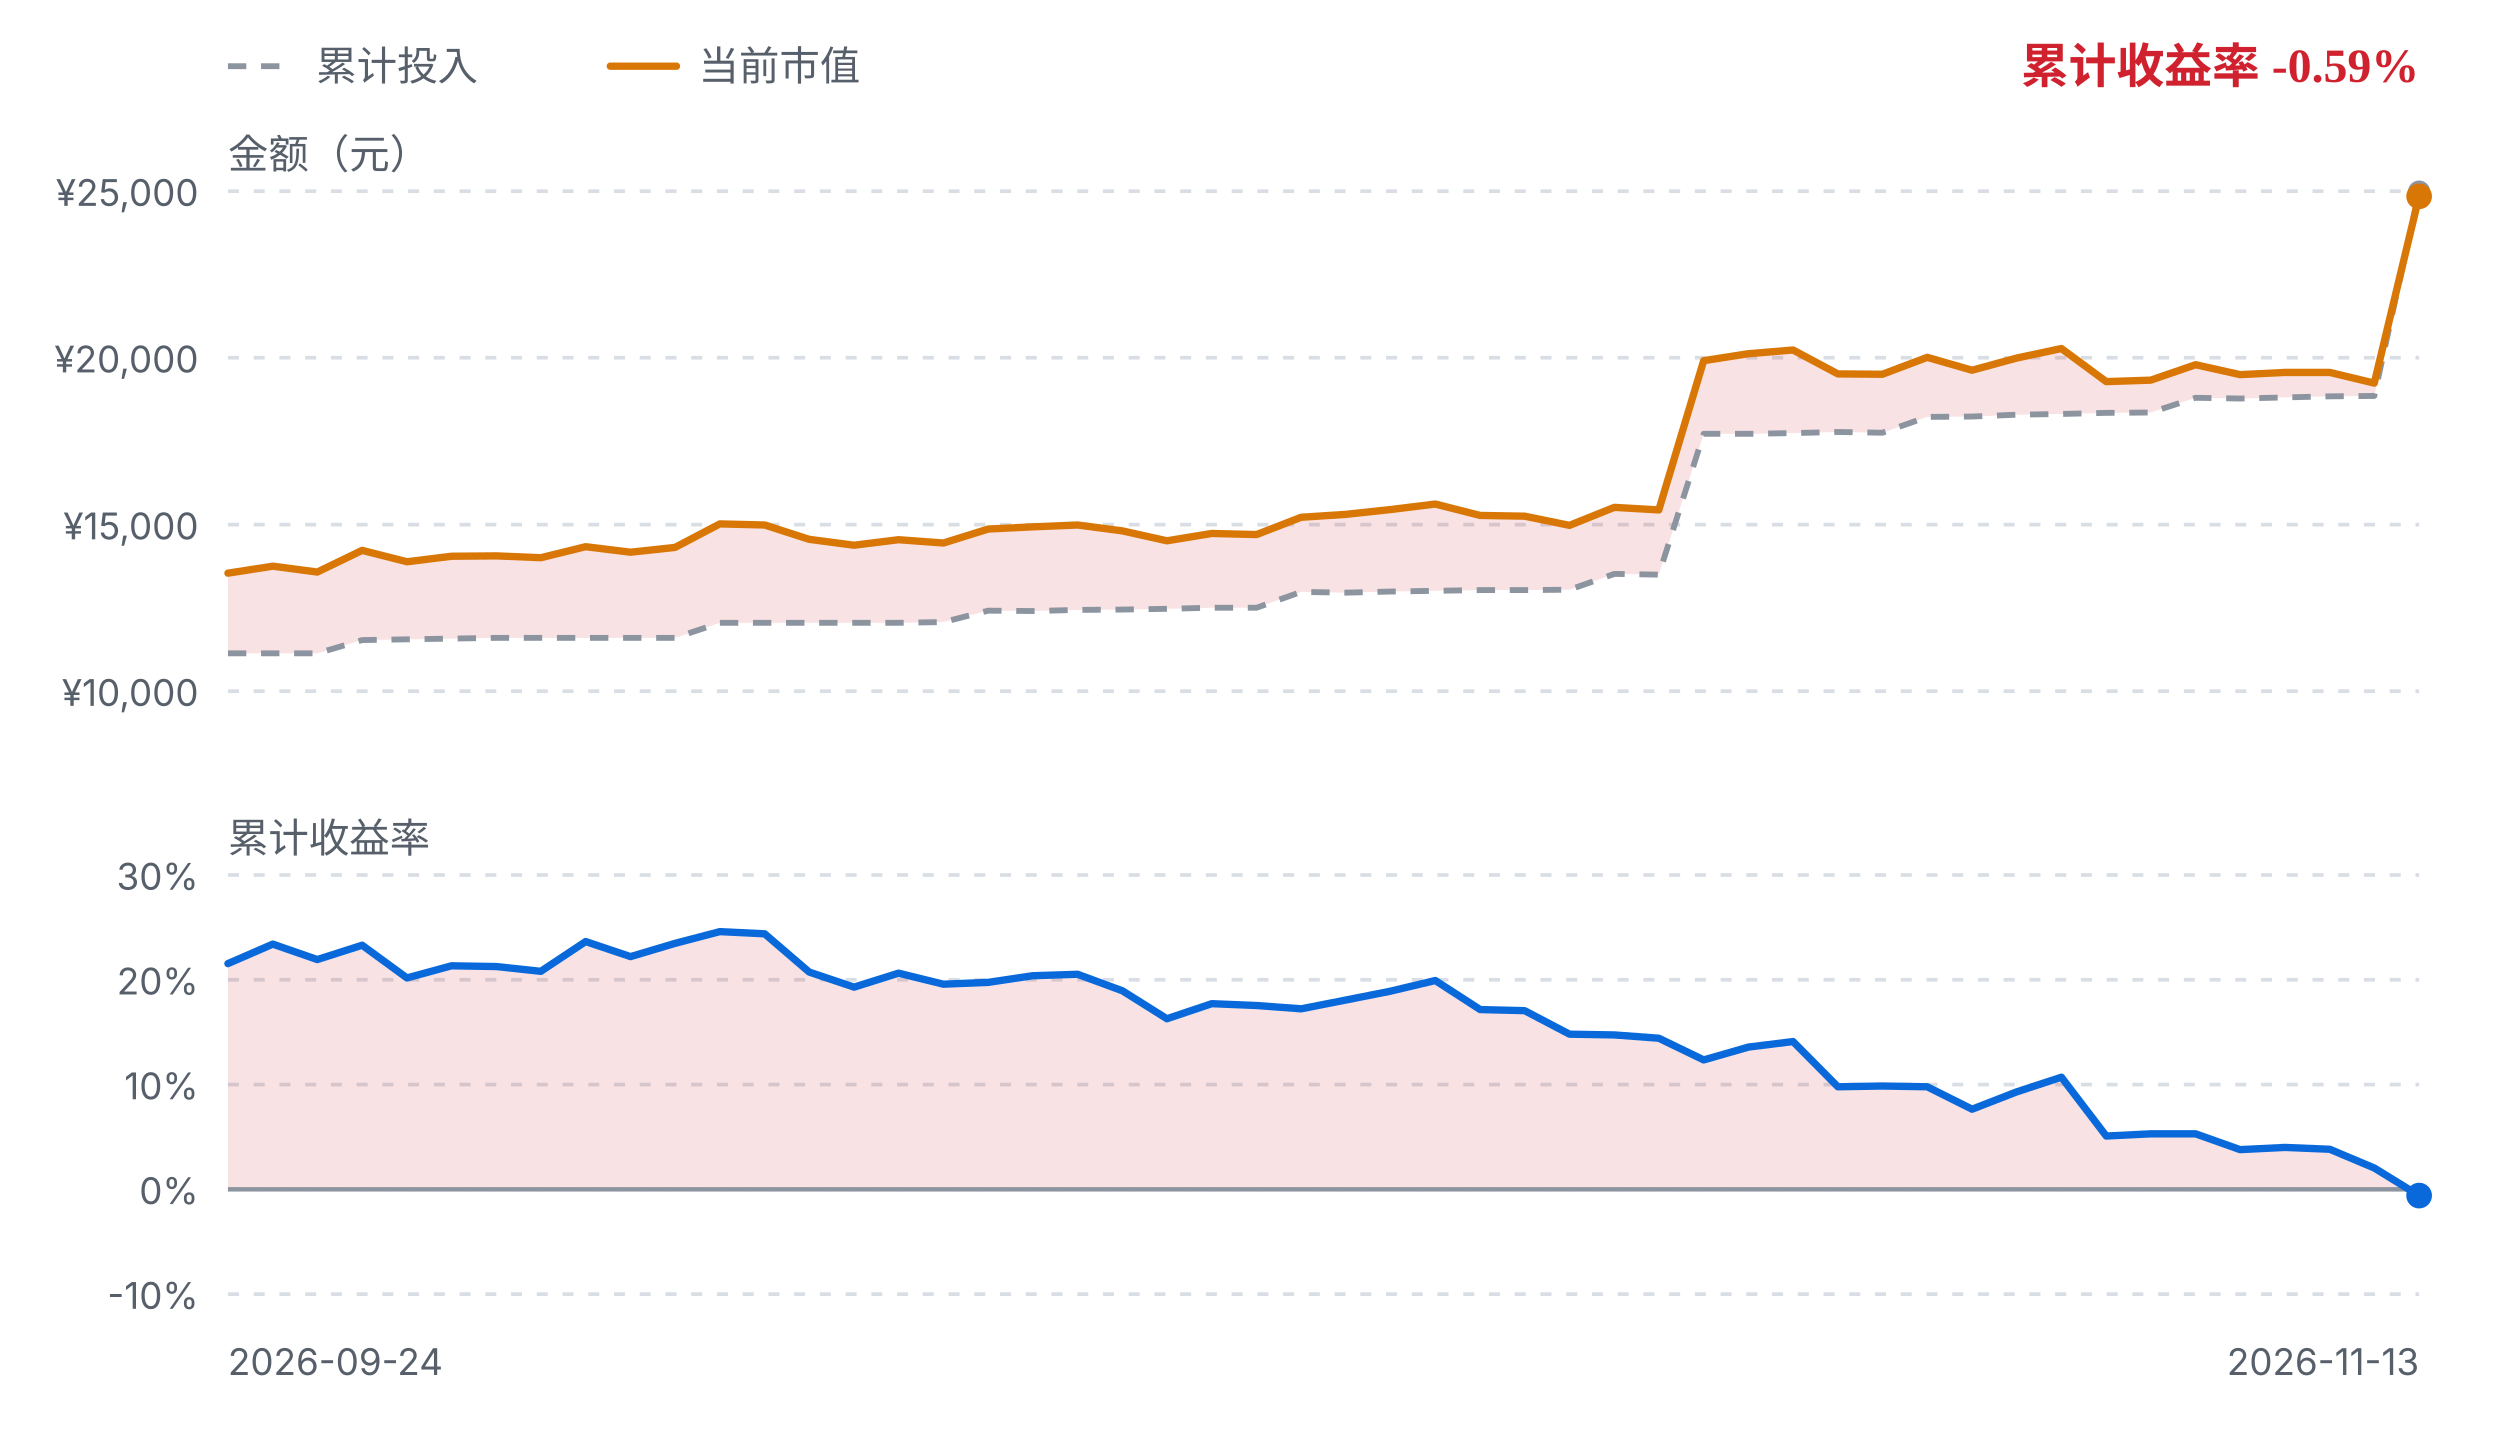
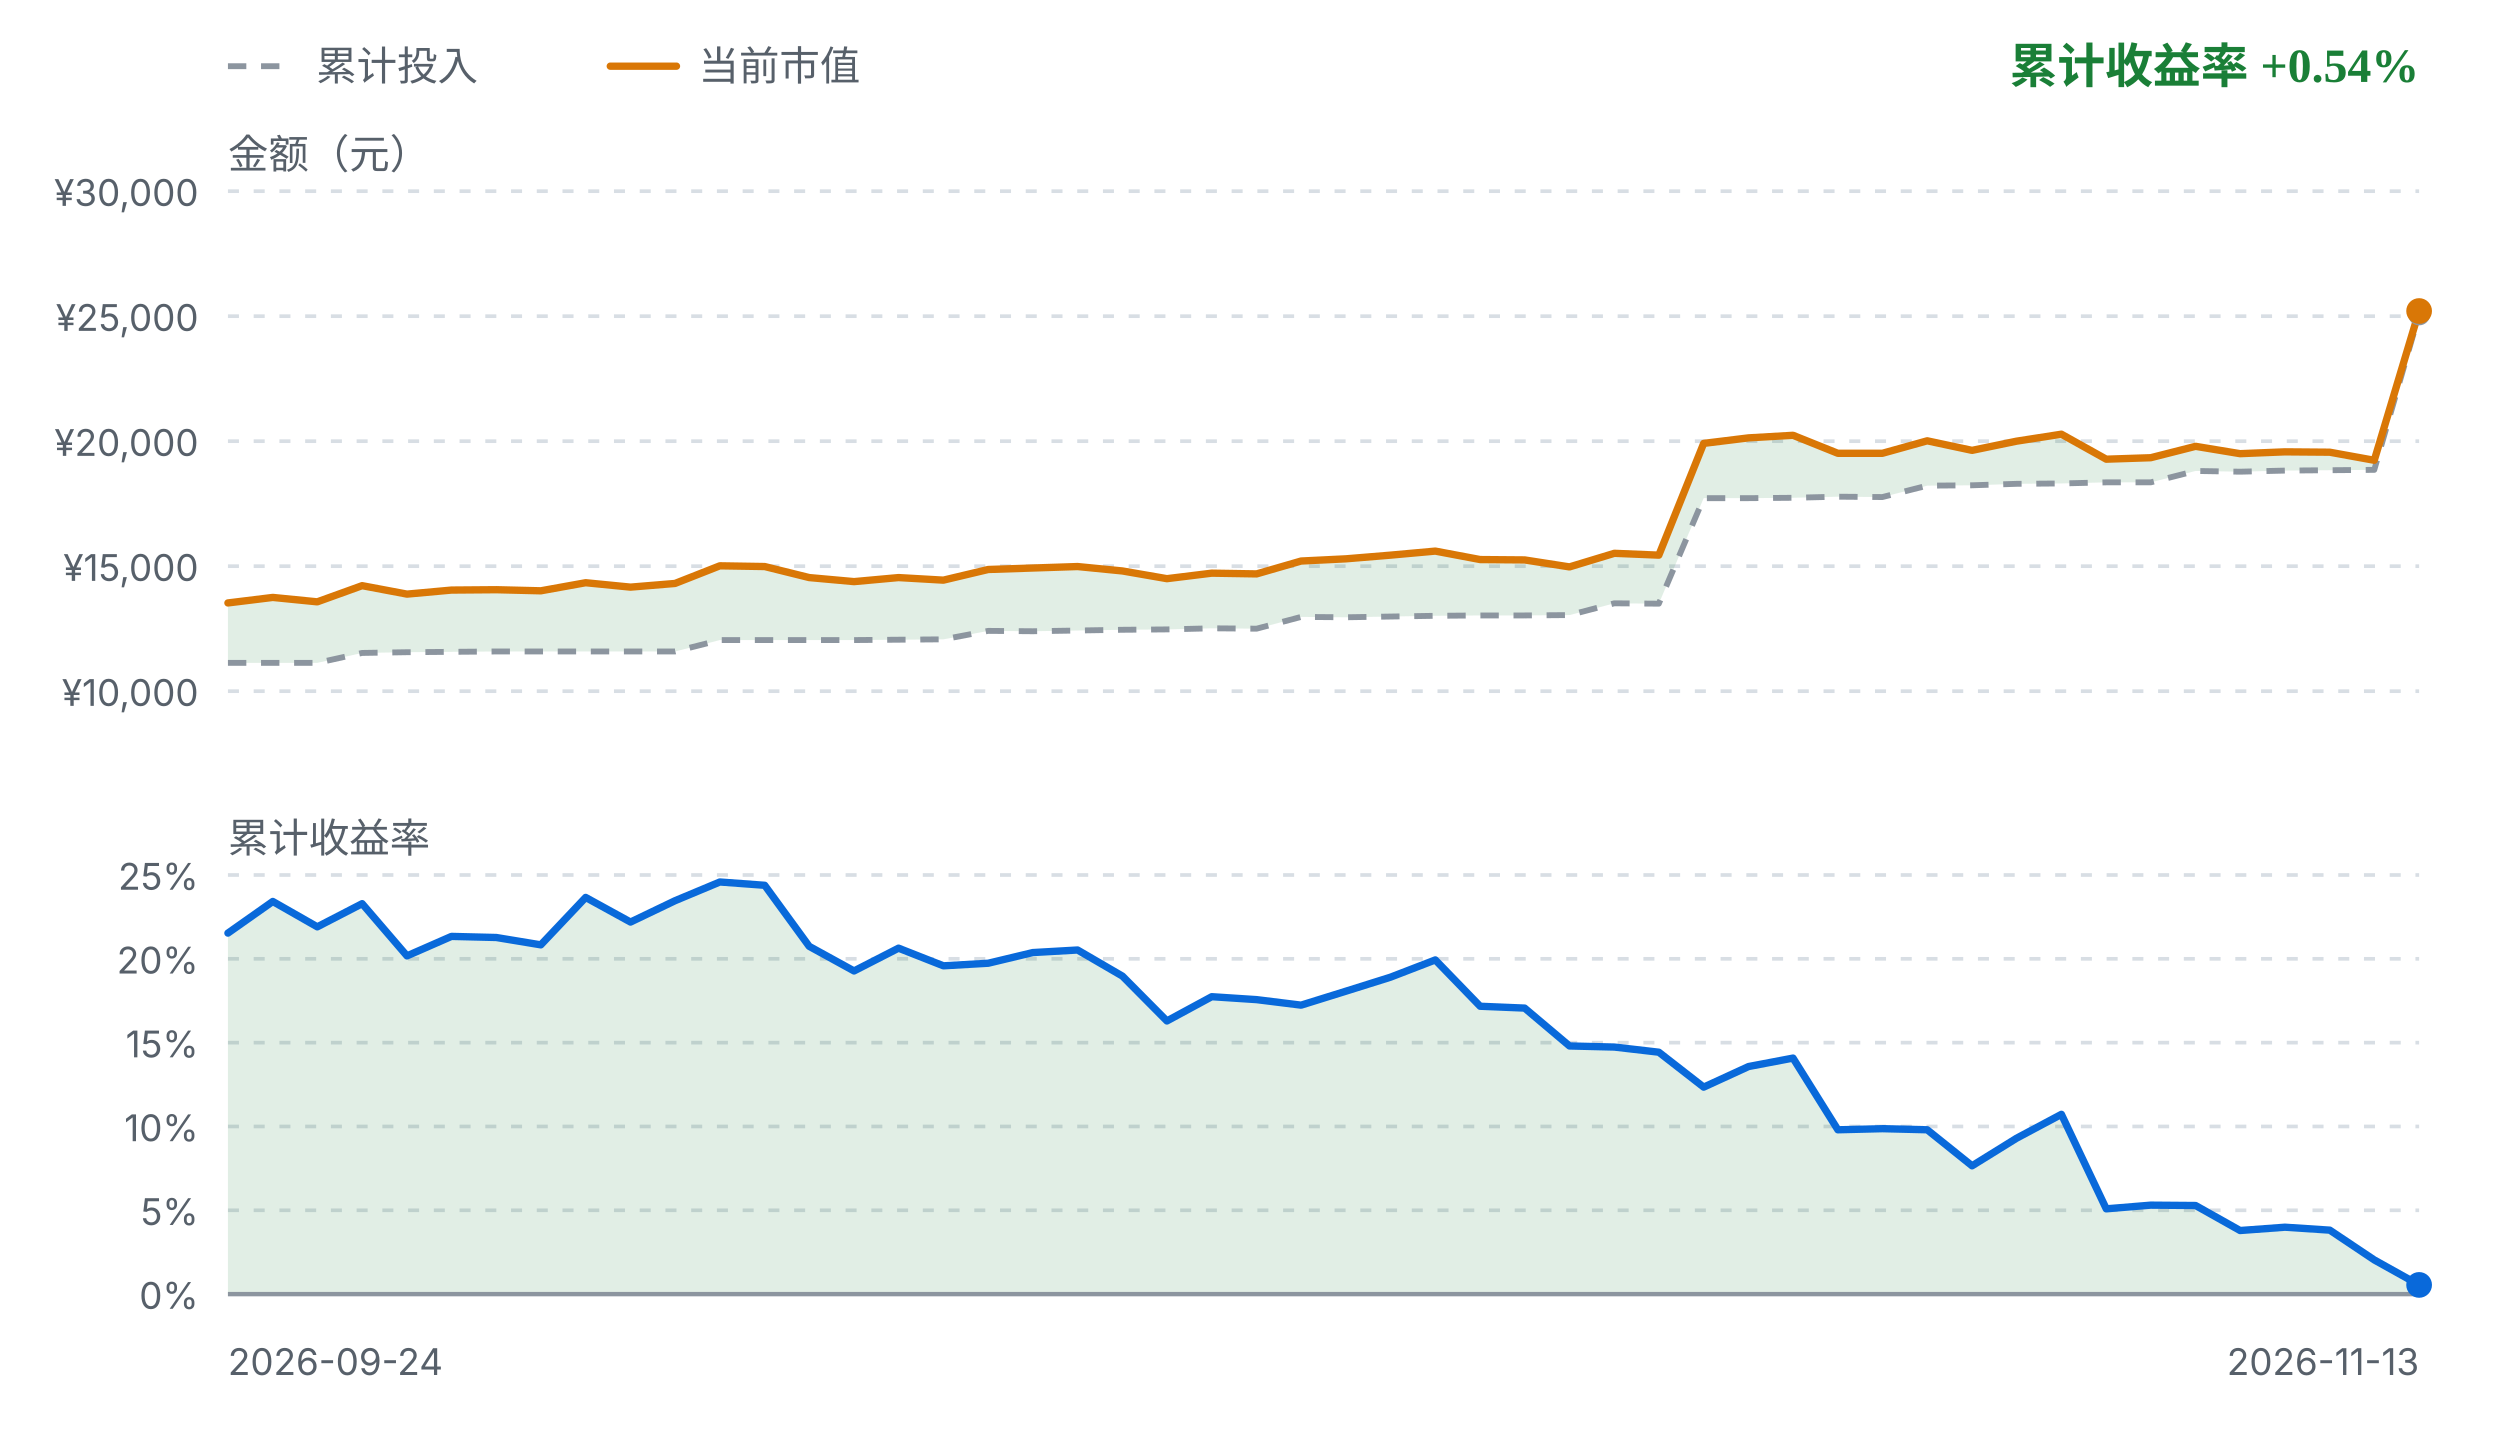
<svg xmlns="http://www.w3.org/2000/svg" viewBox="0 0 680 392" width="680" height="392" role="img" aria-label="FIRE 收益曲线">
  <style>
    .fg { fill: #1f2328; font-family: ui-sans-serif, system-ui, -apple-system, "Segoe UI", sans-serif; }
    .fg-muted { fill: #57606a; font-family: ui-sans-serif, system-ui, -apple-system, "Segoe UI", sans-serif; }
    .grid { stroke: #d8dee4; stroke-width: 1; stroke-dasharray: 3 4; }
    .zero { stroke: #8c959f; stroke-width: 1.2; }
    .basis { fill: none; stroke: #8c959f; stroke-width: 1.6; stroke-dasharray: 5 4; stroke-linejoin: round; }
    .value { fill: none; stroke: #d97706; stroke-width: 2; stroke-linejoin: round; stroke-linecap: round; }
    .rate { fill: none; stroke: #0969da; stroke-width: 2; stroke-linejoin: round; stroke-linecap: round; }
    .gap-up { fill: #1a7f37; fill-opacity: 0.13; }
    .gap-down { fill: #cf222e; fill-opacity: 0.13; }
    .rate-up { fill: #1a7f37; fill-opacity: 0.13; }
    .rate-down { fill: #cf222e; fill-opacity: 0.13; }
    .up { fill: #1a7f37; }
    .down { fill: #cf222e; }
    .dot-value { fill: #d97706; }
    .dot-basis { fill: #8c959f; }
    .dot-rate { fill: #0969da; }
    @media (prefers-color-scheme: dark) {
      .fg { fill: #e6edf3; }
      .fg-muted { fill: #8b949e; }
      .grid { stroke: #30363d; }
      .zero { stroke: #6e7681; }
      .basis { stroke: #6e7681; }
      .value { stroke: #f0b429; }
      .rate { stroke: #58a6ff; }
      .gap-up, .rate-up { fill: #3fb950; fill-opacity: 0.16; }
      .gap-down, .rate-down { fill: #f85149; fill-opacity: 0.16; }
      .up { fill: #3fb950; }
      .down { fill: #f85149; }
      .dot-value { fill: #f0b429; }
      .dot-basis { fill: #6e7681; }
      .dot-rate { fill: #58a6ff; }
    }
  </style>
  <line class="basis" x1="62" y1="18" x2="80" y2="18" />
  <text class="fg-muted" x="86" y="18" font-size="11" dominant-baseline="middle">累计投入</text>
  <line class="value" x1="166" y1="18" x2="184" y2="18" />
  <text class="fg-muted" x="190" y="18" font-size="11" dominant-baseline="middle">当前市值</text>
-   <text class="down" x="658" y="18" text-anchor="end" font-size="13" font-weight="600" dominant-baseline="middle">累计收益率 -0.59%</text>
+   <text class="up" x="658" y="18" text-anchor="end" font-size="13" font-weight="600" dominant-baseline="middle">累计收益率 +0.54%</text>
  <text class="fg-muted" x="62" y="42" font-size="11" dominant-baseline="middle">金额（元）</text>
  <line class="grid" x1="62" y1="52.0" x2="658" y2="52.0" />
-   <text class="fg-muted" x="54" y="56.0" text-anchor="end" font-size="10">¥25,000</text>
-   <line class="grid" x1="62" y1="97.3" x2="658" y2="97.3" />
-   <text class="fg-muted" x="54" y="101.3" text-anchor="end" font-size="10">¥20,000</text>
-   <line class="grid" x1="62" y1="142.7" x2="658" y2="142.7" />
-   <text class="fg-muted" x="54" y="146.7" text-anchor="end" font-size="10">¥15,000</text>
+   <text class="fg-muted" x="54" y="56.0" text-anchor="end" font-size="10">¥30,000</text>
+   <line class="grid" x1="62" y1="86.0" x2="658" y2="86.0" />
+   <text class="fg-muted" x="54" y="90.0" text-anchor="end" font-size="10">¥25,000</text>
+   <line class="grid" x1="62" y1="120.0" x2="658" y2="120.0" />
+   <text class="fg-muted" x="54" y="124.0" text-anchor="end" font-size="10">¥20,000</text>
+   <line class="grid" x1="62" y1="154.0" x2="658" y2="154.0" />
+   <text class="fg-muted" x="54" y="158.0" text-anchor="end" font-size="10">¥15,000</text>
  <line class="grid" x1="62" y1="188.0" x2="658" y2="188.0" />
  <text class="fg-muted" x="54" y="192.0" text-anchor="end" font-size="10">¥10,000</text>
-   <path d="M62.0,155.9 L74.2,154.0 L86.3,155.6 L98.5,149.7 L110.7,152.8 L122.8,151.3 L135.0,151.2 L147.1,151.7 L159.3,148.7 L171.5,150.2 L183.6,148.9 L195.8,142.5 L208.0,142.8 L220.1,146.7 L232.3,148.3 L244.4,146.8 L256.6,147.7 L268.8,143.9 L280.9,143.3 L293.1,142.8 L305.3,144.4 L317.4,147.1 L329.6,145.1 L341.8,145.4 L353.9,140.7 L366.1,139.9 L378.2,138.6 L390.4,137.1 L402.6,140.2 L414.7,140.4 L426.9,142.9 L439.1,138.0 L451.2,138.7 L463.4,98.1 L475.6,96.2 L487.7,95.2 L499.9,101.7 L512.0,101.8 L524.2,97.2 L536.4,100.7 L548.5,97.4 L560.7,94.8 L572.9,103.8 L585.0,103.4 L597.2,99.2 L609.3,101.9 L621.5,101.3 L633.7,101.3 L645.8,104.2 L658.0,53.4 L658.0,52.1 L645.8,107.7 L633.7,107.8 L621.5,108.1 L609.3,108.4 L597.2,108.2 L585.0,112.2 L572.9,112.3 L560.7,112.6 L548.5,112.8 L536.4,113.3 L524.2,113.4 L512.0,117.7 L499.9,117.5 L487.7,117.8 L475.6,118.0 L463.4,118.0 L451.2,156.3 L439.1,156.1 L426.9,160.4 L414.7,160.5 L402.6,160.5 L390.4,160.7 L378.2,160.9 L366.1,161.2 L353.9,161.0 L341.8,165.3 L329.6,165.3 L317.4,165.6 L305.3,165.8 L293.1,165.9 L280.9,166.2 L268.8,166.1 L256.6,169.2 L244.4,169.4 L232.3,169.4 L220.1,169.4 L208.0,169.4 L195.8,169.4 L183.6,173.5 L171.5,173.5 L159.3,173.5 L147.1,173.5 L135.0,173.5 L122.8,173.7 L110.7,173.9 L98.5,174.1 L86.3,177.7 L74.2,177.7 L62.0,177.7 Z" class="gap-down" />
-   <path d="M62.0,177.7 L74.2,177.7 L86.3,177.7 L98.5,174.1 L110.7,173.9 L122.8,173.7 L135.0,173.5 L147.1,173.5 L159.3,173.5 L171.5,173.5 L183.6,173.5 L195.8,169.4 L208.0,169.4 L220.1,169.4 L232.3,169.4 L244.4,169.4 L256.6,169.2 L268.8,166.1 L280.9,166.2 L293.1,165.9 L305.3,165.8 L317.4,165.6 L329.6,165.3 L341.8,165.3 L353.9,161.0 L366.1,161.2 L378.2,160.9 L390.4,160.7 L402.6,160.5 L414.7,160.5 L426.9,160.4 L439.1,156.1 L451.2,156.3 L463.4,118.0 L475.6,118.0 L487.7,117.8 L499.9,117.5 L512.0,117.7 L524.2,113.4 L536.4,113.3 L548.5,112.8 L560.7,112.6 L572.9,112.3 L585.0,112.2 L597.2,108.2 L609.3,108.4 L621.5,108.1 L633.7,107.8 L645.8,107.7 L658.0,52.1" class="basis" />
-   <path d="M62.0,155.9 L74.2,154.0 L86.3,155.6 L98.5,149.7 L110.7,152.8 L122.8,151.3 L135.0,151.2 L147.1,151.7 L159.3,148.7 L171.5,150.2 L183.6,148.9 L195.8,142.5 L208.0,142.8 L220.1,146.7 L232.3,148.3 L244.4,146.8 L256.6,147.7 L268.8,143.9 L280.9,143.3 L293.1,142.8 L305.3,144.4 L317.4,147.1 L329.6,145.1 L341.8,145.4 L353.9,140.7 L366.1,139.9 L378.2,138.6 L390.4,137.1 L402.6,140.2 L414.7,140.4 L426.9,142.9 L439.1,138.0 L451.2,138.7 L463.4,98.1 L475.6,96.2 L487.7,95.2 L499.9,101.7 L512.0,101.8 L524.2,97.2 L536.4,100.7 L548.5,97.4 L560.7,94.8 L572.9,103.8 L585.0,103.4 L597.2,99.2 L609.3,101.9 L621.5,101.3 L633.7,101.3 L645.8,104.2 L658.0,53.4" class="value" />
-   <circle class="dot-basis" cx="658.0" cy="52.1" r="3" />
-   <circle class="dot-value" cx="658.0" cy="53.4" r="3.5" />
+   <path d="M62.0,164.0 L74.2,162.5 L86.3,163.7 L98.5,159.3 L110.7,161.6 L122.8,160.5 L135.0,160.4 L147.1,160.7 L159.3,158.5 L171.5,159.7 L183.6,158.7 L195.8,153.9 L208.0,154.1 L220.1,157.1 L232.3,158.2 L244.4,157.1 L256.6,157.8 L268.8,154.9 L280.9,154.5 L293.1,154.1 L305.3,155.3 L317.4,157.4 L329.6,155.9 L341.8,156.1 L353.9,152.6 L366.1,152.0 L378.2,151.0 L390.4,149.9 L402.6,152.2 L414.7,152.3 L426.9,154.2 L439.1,150.5 L451.2,151.0 L463.4,120.6 L475.6,119.1 L487.7,118.4 L499.9,123.3 L512.0,123.3 L524.2,119.9 L536.4,122.5 L548.5,120.0 L560.7,118.1 L572.9,124.9 L585.0,124.5 L597.2,121.4 L609.3,123.4 L621.5,122.9 L633.7,123.0 L645.8,125.2 L658.0,84.6 L658.0,85.5 L645.8,127.8 L633.7,127.9 L621.5,128.0 L609.3,128.3 L597.2,128.1 L585.0,131.2 L572.9,131.2 L560.7,131.5 L548.5,131.6 L536.4,132.0 L524.2,132.1 L512.0,135.2 L499.9,135.1 L487.7,135.4 L475.6,135.5 L463.4,135.5 L451.2,164.2 L439.1,164.1 L426.9,167.3 L414.7,167.4 L402.6,167.4 L390.4,167.5 L378.2,167.7 L366.1,167.9 L353.9,167.8 L341.8,171.0 L329.6,170.9 L317.4,171.2 L305.3,171.3 L293.1,171.5 L280.9,171.7 L268.8,171.6 L256.6,173.9 L244.4,174.0 L232.3,174.1 L220.1,174.1 L208.0,174.1 L195.8,174.1 L183.6,177.2 L171.5,177.2 L159.3,177.2 L147.1,177.2 L135.0,177.2 L122.8,177.3 L110.7,177.4 L98.5,177.6 L86.3,180.3 L74.2,180.3 L62.0,180.3 Z" class="gap-up" />
+   <path d="M62.0,180.3 L74.2,180.3 L86.3,180.3 L98.5,177.6 L110.7,177.4 L122.8,177.3 L135.0,177.2 L147.1,177.2 L159.3,177.2 L171.5,177.2 L183.6,177.2 L195.8,174.1 L208.0,174.1 L220.1,174.1 L232.3,174.1 L244.4,174.0 L256.6,173.9 L268.8,171.6 L280.9,171.7 L293.1,171.5 L305.3,171.3 L317.4,171.2 L329.6,170.9 L341.8,171.0 L353.9,167.8 L366.1,167.9 L378.2,167.7 L390.4,167.5 L402.6,167.4 L414.7,167.4 L426.9,167.3 L439.1,164.1 L451.2,164.2 L463.4,135.5 L475.6,135.5 L487.7,135.4 L499.9,135.1 L512.0,135.2 L524.2,132.1 L536.4,132.0 L548.5,131.6 L560.7,131.5 L572.9,131.2 L585.0,131.2 L597.2,128.1 L609.3,128.3 L621.5,128.0 L633.7,127.9 L645.8,127.8 L658.0,85.5" class="basis" />
+   <path d="M62.0,164.0 L74.2,162.5 L86.3,163.7 L98.5,159.3 L110.7,161.6 L122.8,160.5 L135.0,160.4 L147.1,160.7 L159.3,158.5 L171.5,159.7 L183.6,158.7 L195.8,153.9 L208.0,154.1 L220.1,157.1 L232.3,158.2 L244.4,157.1 L256.6,157.8 L268.8,154.9 L280.9,154.5 L293.1,154.1 L305.3,155.3 L317.4,157.4 L329.6,155.9 L341.8,156.1 L353.9,152.6 L366.1,152.0 L378.2,151.0 L390.4,149.9 L402.6,152.2 L414.7,152.3 L426.9,154.2 L439.1,150.5 L451.2,151.0 L463.4,120.6 L475.6,119.1 L487.7,118.4 L499.9,123.3 L512.0,123.3 L524.2,119.9 L536.4,122.5 L548.5,120.0 L560.7,118.1 L572.9,124.9 L585.0,124.5 L597.2,121.4 L609.3,123.4 L621.5,122.9 L633.7,123.0 L645.8,125.2 L658.0,84.6" class="value" />
+   <circle class="dot-basis" cx="658.0" cy="85.5" r="3" />
+   <circle class="dot-value" cx="658.0" cy="84.6" r="3.5" />
  <text class="fg-muted" x="62" y="228" font-size="11" dominant-baseline="middle">累计收益率</text>
  <line class="grid" x1="62" y1="238.0" x2="658" y2="238.0" />
-   <text class="fg-muted" x="54" y="242.0" text-anchor="end" font-size="10">30%</text>
-   <line class="grid" x1="62" y1="266.5" x2="658" y2="266.5" />
-   <text class="fg-muted" x="54" y="270.5" text-anchor="end" font-size="10">20%</text>
-   <line class="grid" x1="62" y1="295.0" x2="658" y2="295.0" />
-   <text class="fg-muted" x="54" y="299.0" text-anchor="end" font-size="10">10%</text>
-   <line class="grid" x1="62" y1="323.5" x2="658" y2="323.5" />
-   <text class="fg-muted" x="54" y="327.5" text-anchor="end" font-size="10">0%</text>
+   <text class="fg-muted" x="54" y="242.0" text-anchor="end" font-size="10">25%</text>
+   <line class="grid" x1="62" y1="260.8" x2="658" y2="260.8" />
+   <text class="fg-muted" x="54" y="264.8" text-anchor="end" font-size="10">20%</text>
+   <line class="grid" x1="62" y1="283.6" x2="658" y2="283.6" />
+   <text class="fg-muted" x="54" y="287.6" text-anchor="end" font-size="10">15%</text>
+   <line class="grid" x1="62" y1="306.4" x2="658" y2="306.4" />
+   <text class="fg-muted" x="54" y="310.4" text-anchor="end" font-size="10">10%</text>
+   <line class="grid" x1="62" y1="329.2" x2="658" y2="329.2" />
+   <text class="fg-muted" x="54" y="333.2" text-anchor="end" font-size="10">5%</text>
  <line class="grid" x1="62" y1="352.0" x2="658" y2="352.0" />
-   <text class="fg-muted" x="54" y="356.0" text-anchor="end" font-size="10">-10%</text>
-   <path d="M62.0,262.1 L74.2,256.8 L86.3,261.0 L98.5,257.1 L110.7,266.0 L122.8,262.7 L135.0,262.9 L147.1,264.2 L159.3,256.1 L171.5,260.2 L183.6,256.6 L195.8,253.4 L208.0,254.0 L220.1,264.4 L232.3,268.5 L244.4,264.7 L256.6,267.7 L268.8,267.2 L280.9,265.4 L293.1,265.0 L305.3,269.5 L317.4,277.1 L329.6,273.0 L341.8,273.5 L353.9,274.4 L366.1,272.0 L378.2,269.6 L390.4,266.7 L402.6,274.6 L414.7,274.9 L426.9,281.3 L439.1,281.5 L451.2,282.4 L463.4,288.3 L475.6,284.8 L487.7,283.3 L499.9,295.6 L512.0,295.4 L524.2,295.6 L536.4,301.7 L548.5,297.0 L560.7,293.0 L572.9,309.0 L585.0,308.4 L597.2,308.4 L609.3,312.7 L621.5,312.1 L633.7,312.6 L645.8,317.7 L658.0,325.2 L658.0,323.5 L62.0,323.5 Z" class="rate-down" />
-   <line class="zero" x1="62" y1="323.5" x2="658" y2="323.5" />
-   <path d="M62.0,262.1 L74.2,256.8 L86.3,261.0 L98.5,257.1 L110.7,266.0 L122.8,262.7 L135.0,262.9 L147.1,264.2 L159.3,256.1 L171.5,260.2 L183.6,256.6 L195.8,253.4 L208.0,254.0 L220.1,264.4 L232.3,268.5 L244.4,264.7 L256.6,267.7 L268.8,267.2 L280.9,265.4 L293.1,265.0 L305.3,269.5 L317.4,277.1 L329.6,273.0 L341.8,273.5 L353.9,274.4 L366.1,272.0 L378.2,269.6 L390.4,266.7 L402.6,274.6 L414.7,274.9 L426.9,281.3 L439.1,281.5 L451.2,282.4 L463.4,288.3 L475.6,284.8 L487.7,283.3 L499.9,295.6 L512.0,295.4 L524.2,295.6 L536.4,301.7 L548.5,297.0 L560.7,293.0 L572.9,309.0 L585.0,308.4 L597.2,308.4 L609.3,312.7 L621.5,312.1 L633.7,312.6 L645.8,317.7 L658.0,325.2" class="rate" />
-   <circle class="dot-rate" cx="658.0" cy="325.2" r="3.5" />
+   <text class="fg-muted" x="54" y="356.0" text-anchor="end" font-size="10">0%</text>
+   <path d="M62.0,253.8 L74.2,245.2 L86.3,252.1 L98.5,245.8 L110.7,260.0 L122.8,254.7 L135.0,255.0 L147.1,257.0 L159.3,244.1 L171.5,250.8 L183.6,245.0 L195.8,239.9 L208.0,240.8 L220.1,257.4 L232.3,264.1 L244.4,257.9 L256.6,262.7 L268.8,262.0 L280.9,259.1 L293.1,258.4 L305.3,265.5 L317.4,277.7 L329.6,271.1 L341.8,271.9 L353.9,273.4 L366.1,269.6 L378.2,265.8 L390.4,261.1 L402.6,273.7 L414.7,274.2 L426.9,284.5 L439.1,284.8 L451.2,286.2 L463.4,295.7 L475.6,290.1 L487.7,287.8 L499.9,307.3 L512.0,307.0 L524.2,307.3 L536.4,317.1 L548.5,309.6 L560.7,303.1 L572.9,328.8 L585.0,327.8 L597.2,327.9 L609.3,334.7 L621.5,333.8 L633.7,334.6 L645.8,342.7 L658.0,349.5 L658.0,352.0 L62.0,352.0 Z" class="rate-up" />
+   <line class="zero" x1="62" y1="352.0" x2="658" y2="352.0" />
+   <path d="M62.0,253.8 L74.2,245.2 L86.3,252.1 L98.5,245.8 L110.7,260.0 L122.8,254.7 L135.0,255.0 L147.1,257.0 L159.3,244.1 L171.5,250.8 L183.6,245.0 L195.8,239.9 L208.0,240.8 L220.1,257.4 L232.3,264.1 L244.4,257.9 L256.6,262.7 L268.8,262.0 L280.9,259.1 L293.1,258.4 L305.3,265.5 L317.4,277.7 L329.6,271.1 L341.8,271.9 L353.9,273.4 L366.1,269.6 L378.2,265.8 L390.4,261.1 L402.6,273.7 L414.7,274.2 L426.9,284.5 L439.1,284.8 L451.2,286.2 L463.4,295.7 L475.6,290.1 L487.7,287.8 L499.9,307.3 L512.0,307.0 L524.2,307.3 L536.4,317.1 L548.5,309.6 L560.7,303.1 L572.9,328.8 L585.0,327.8 L597.2,327.9 L609.3,334.7 L621.5,333.8 L633.7,334.6 L645.8,342.7 L658.0,349.5" class="rate" />
+   <circle class="dot-rate" cx="658.0" cy="349.5" r="3.5" />
  <text class="fg-muted" x="62" y="374" font-size="10">2026-09-24</text>
  <text class="fg-muted" x="658" y="374" text-anchor="end" font-size="10">2026-11-13</text>
</svg>
